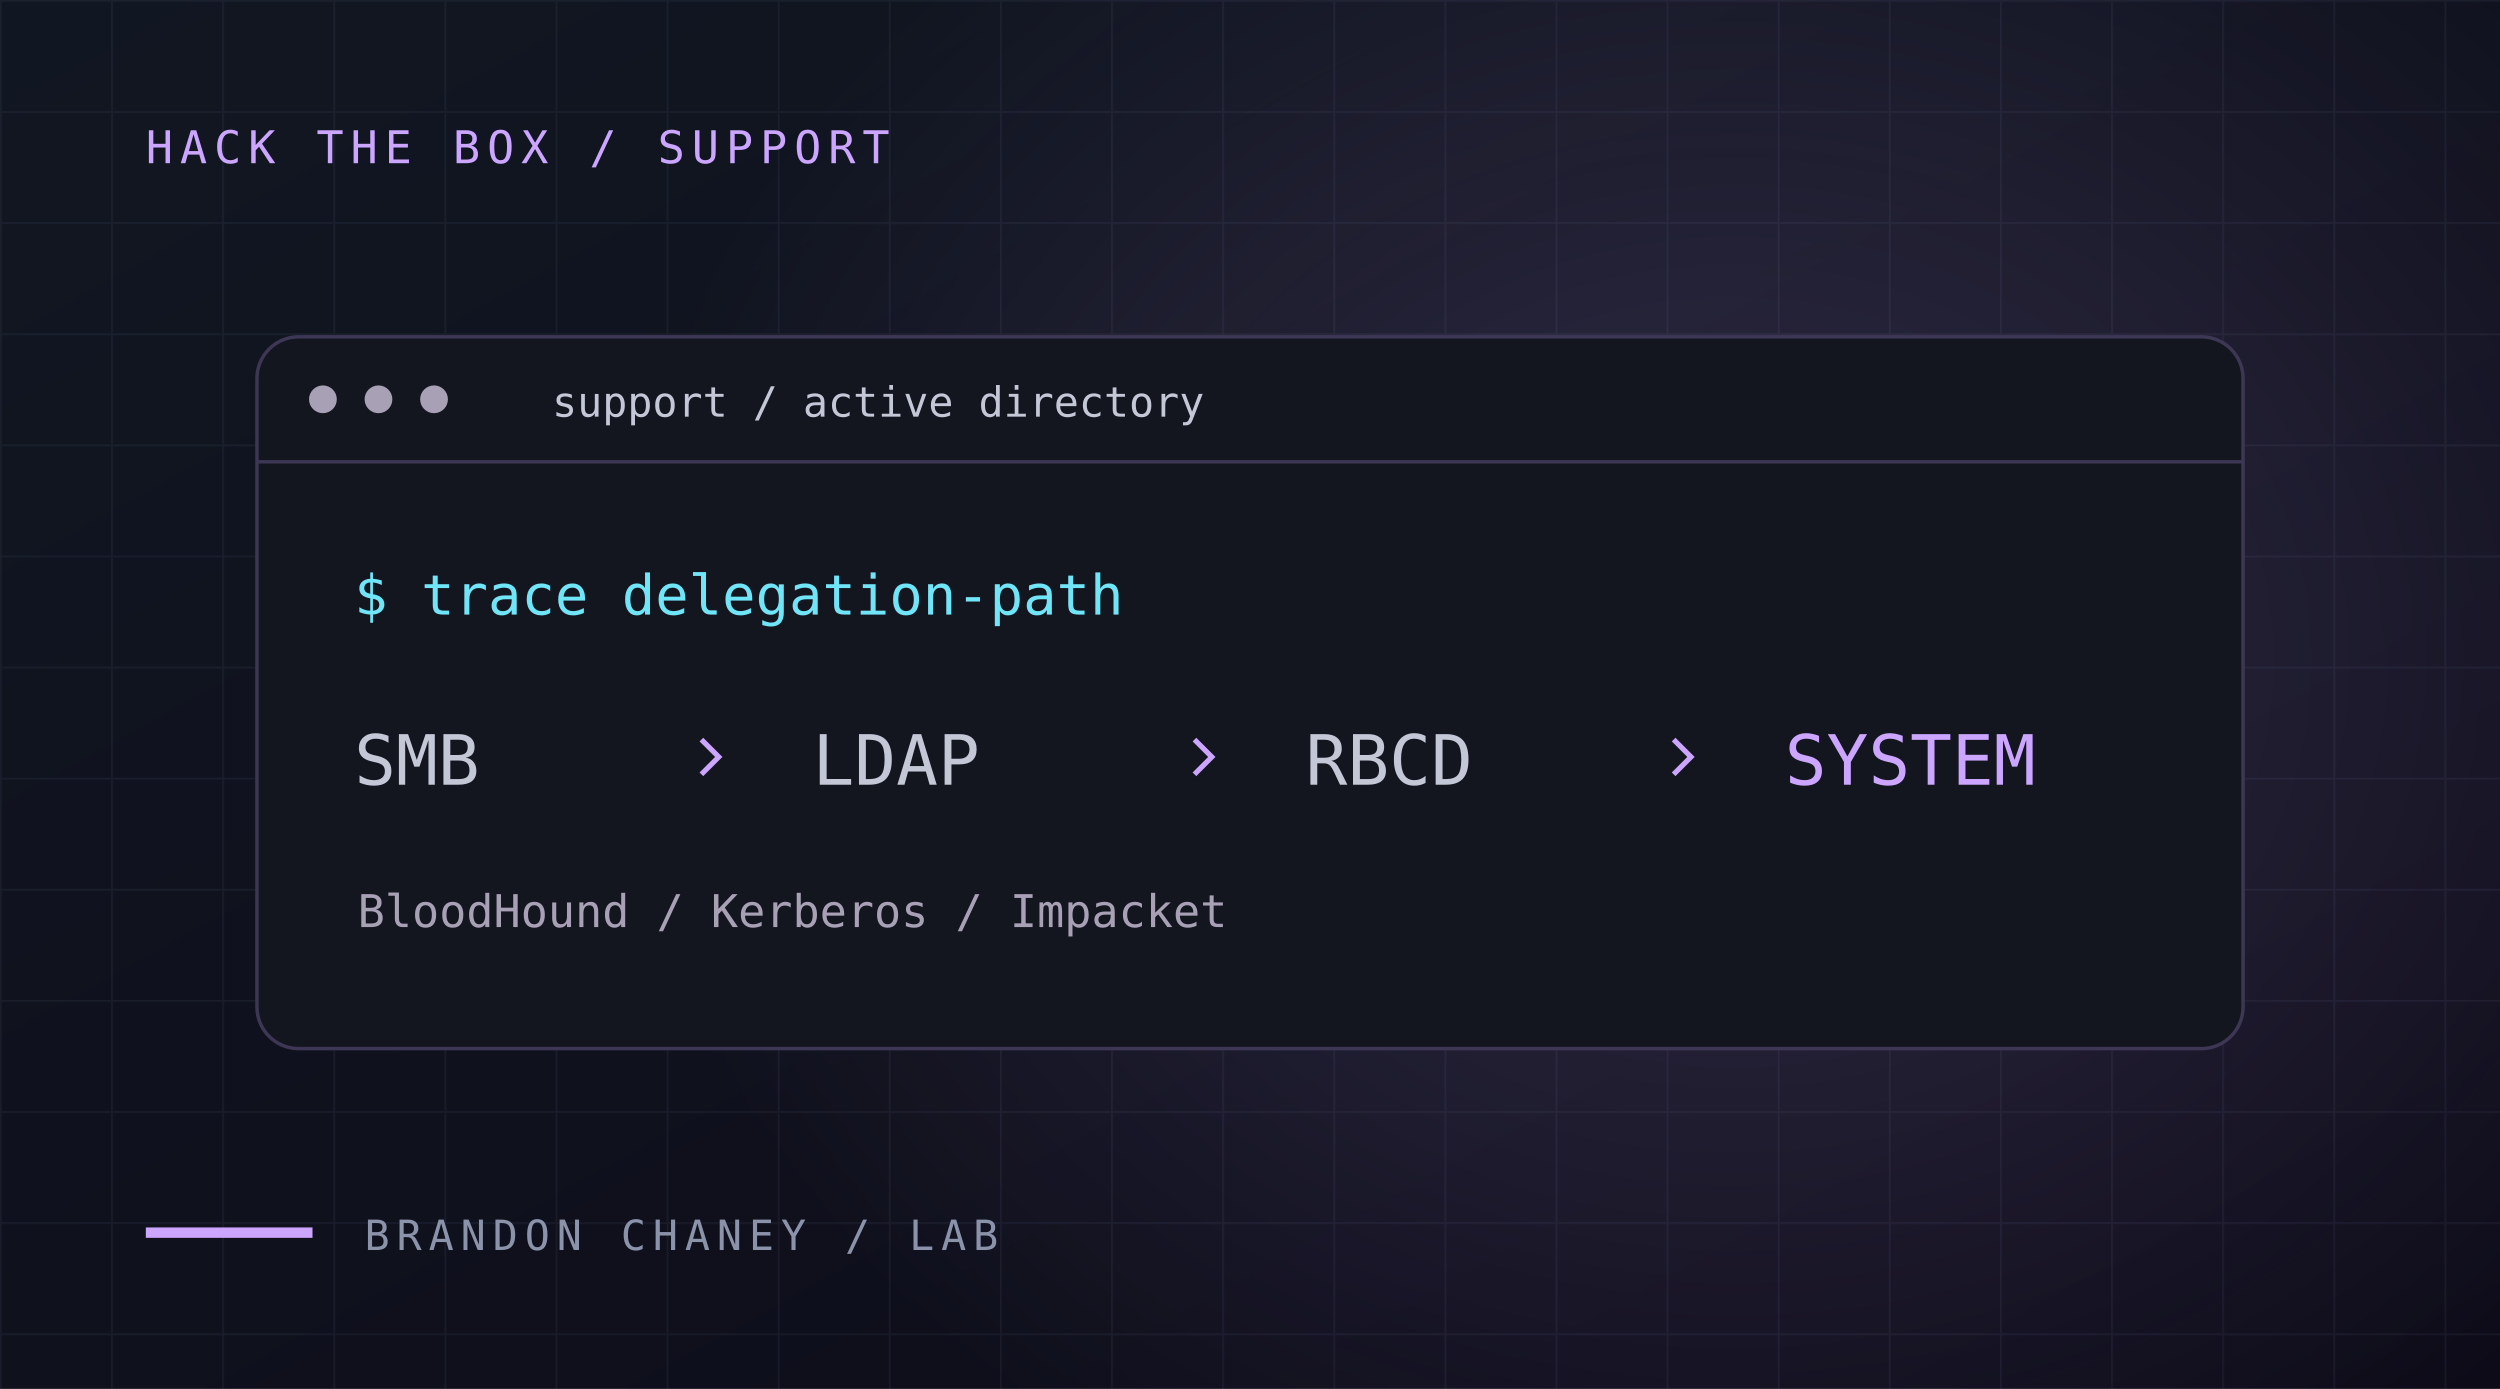
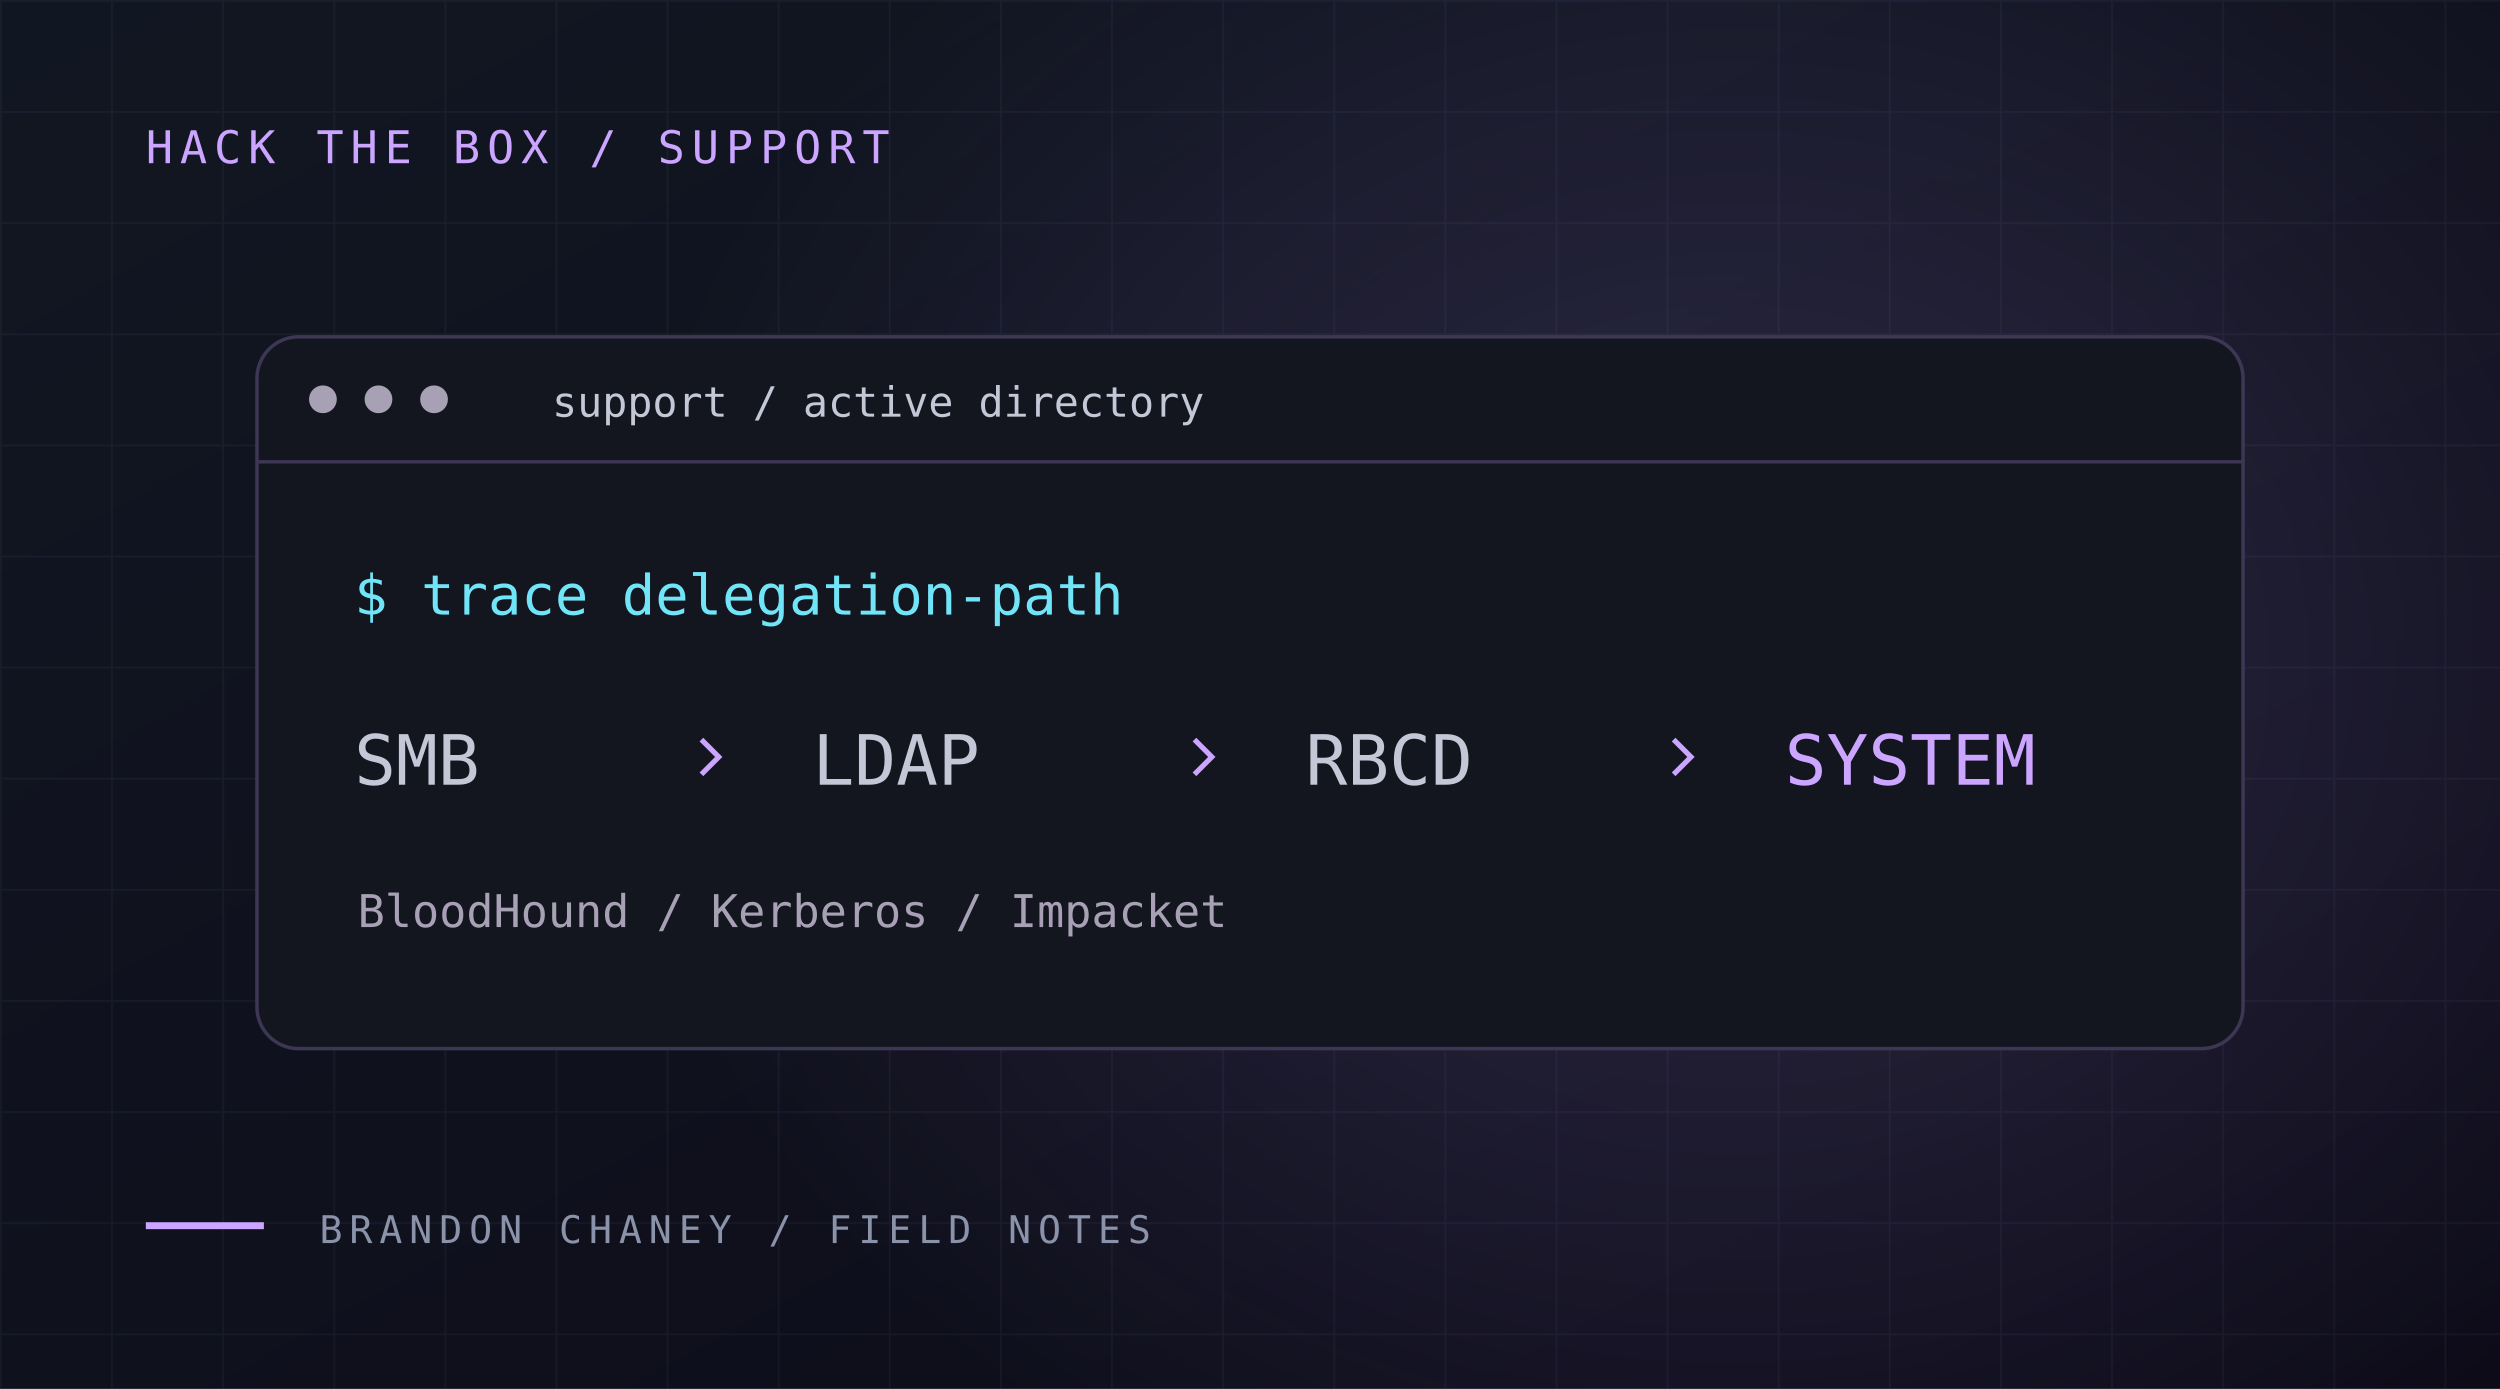
<svg xmlns="http://www.w3.org/2000/svg" viewBox="0 0 720 400">
  <defs>
    <linearGradient id="bg" x2="1" y2="1">
      <stop stop-color="#111722" />
      <stop offset="1" stop-color="#0d0b18" />
    </linearGradient>
    <radialGradient id="glow">
      <stop stop-color="#cba5ff" stop-opacity=".18" />
      <stop offset="1" stop-color="#cba5ff" stop-opacity="0" />
    </radialGradient>
    <linearGradient id="path">
      <stop stop-color="#71e5f8" />
      <stop offset="1" stop-color="#cba5ff" />
    </linearGradient>
    <pattern id="grid" width="32" height="32" patternUnits="userSpaceOnUse">
      <path d="M32 0H0v32" fill="none" stroke="#8b9bc1" stroke-opacity=".08" />
    </pattern>
+     <linearGradient id="cover-background" x1="0" y1="0" x2="1" y2="1">
+       <stop stop-color="#111722" />
+       <stop offset="1" stop-color="#0d0b18" />
+     </linearGradient>
+     <radialGradient id="cover-glow">
+       <stop stop-color="#b99aff" stop-opacity=".18" />
+       <stop offset="1" stop-color="#b99aff" stop-opacity="0" />
+     </radialGradient>
+     <pattern id="cover-grid" width="32" height="32" patternUnits="userSpaceOnUse">
+       <path d="M32 0H0v32" fill="none" stroke="#8b9bc1" stroke-opacity=".07" />
+     </pattern>
  </defs>
-   <rect width="720" height="400" fill="url(#bg)" />
-   <rect width="720" height="400" fill="url(#grid)" />
-   <ellipse cx="500" cy="190" rx="330" ry="280" fill="url(#glow)" />
+   <rect width="720" height="400" fill="url(#cover-background)" />
+   <ellipse cx="500" cy="190" rx="330" ry="280" fill="url(#cover-glow)" />
+   <rect width="720" height="400" fill="url(#cover-grid)" />
  <g font-family="monospace" fill="#c3c7d6">
-     <text x="42" y="47" font-size="13" letter-spacing="2" fill="#cba5ff">HACK THE BOX / SUPPORT</text>
    <rect x="74" y="97" width="572" height="205" rx="12" fill="#13151f" stroke="#3d3654" />
    <path d="M74 133h572" stroke="#3d3654" />
    <g fill="#a8a1b5">
      <circle cx="93" cy="115" r="4" />
      <circle cx="109" cy="115" r="4" />
      <circle cx="125" cy="115" r="4" />
    </g>
    <text x="159" y="120" font-size="12">support / active directory</text>
    <text x="102" y="177" font-size="16" fill="#71e5f8">$ trace delegation-path</text>
    <g font-size="20">
      <text x="102" y="226">SMB</text>
      <text x="234" y="226">LDAP</text>
      <text x="376" y="226">RBCD</text>
      <text x="514" y="226" fill="#cba5ff">SYSTEM</text>
    </g>
    <path d="M157 218h50m86 0h56m87 0h51" stroke="url(#path)" stroke-width="2" />
    <path d="m202 213 5 5-5 5m142-10 5 5-5 5m138-10 5 5-5 5" fill="none" stroke="#cba5ff" stroke-width="1.5" />
    <text x="103" y="267" font-size="13" fill="#a8a1b5">BloodHound / Kerberos / Impacket</text>
  </g>
-   <path d="M42 355h48" stroke="#cba5ff" stroke-width="3" />
-   <text x="105" y="360" font-family="monospace" font-size="12" fill="#8b93aa" letter-spacing="2">BRANDON CHANEY / LAB</text>
+   <text x="42" y="47" font-family="monospace" font-size="13" letter-spacing="2" fill="#cba5ff">HACK THE BOX / SUPPORT</text>
+   <path d="M42 353h34" stroke="#cba5ff" stroke-width="2" />
+   <text x="92" y="358" font-family="monospace" font-size="11" letter-spacing="2" fill="#8b93aa">BRANDON CHANEY / FIELD NOTES</text>
</svg>
